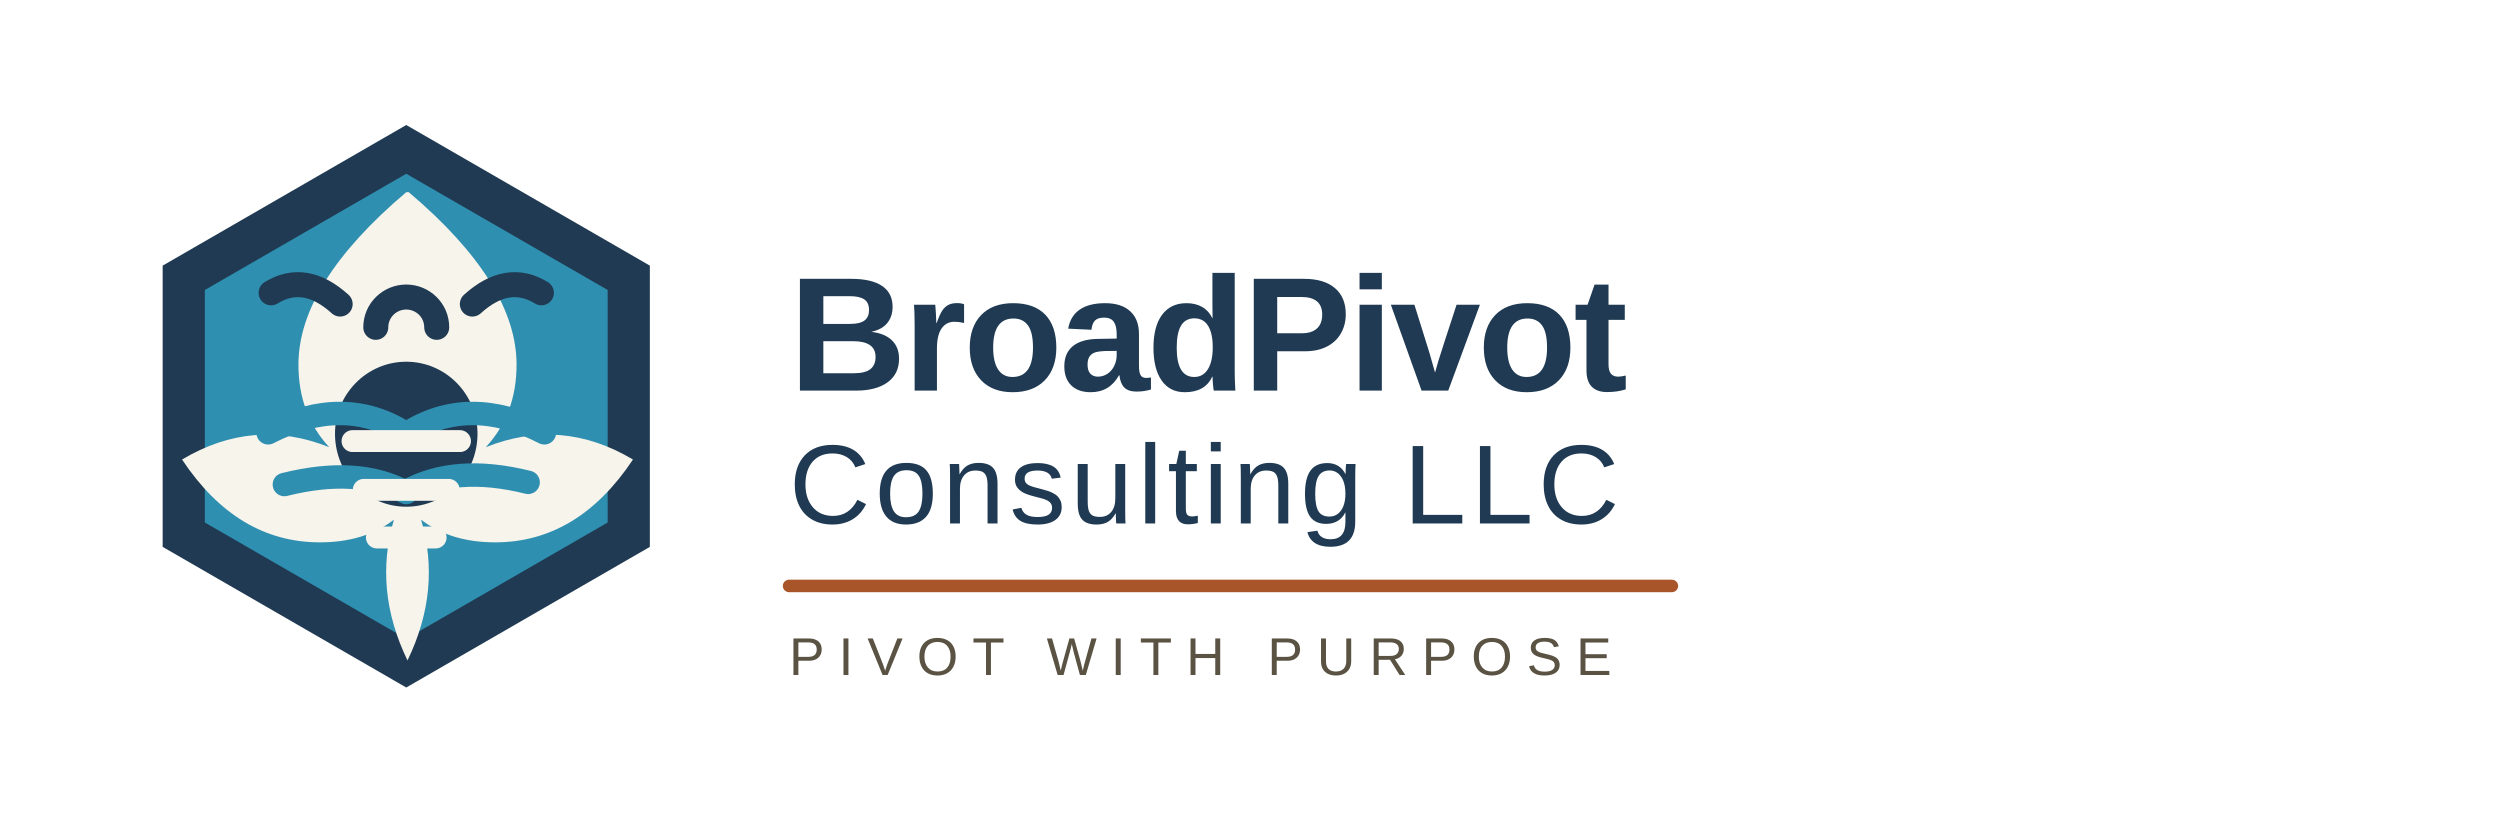
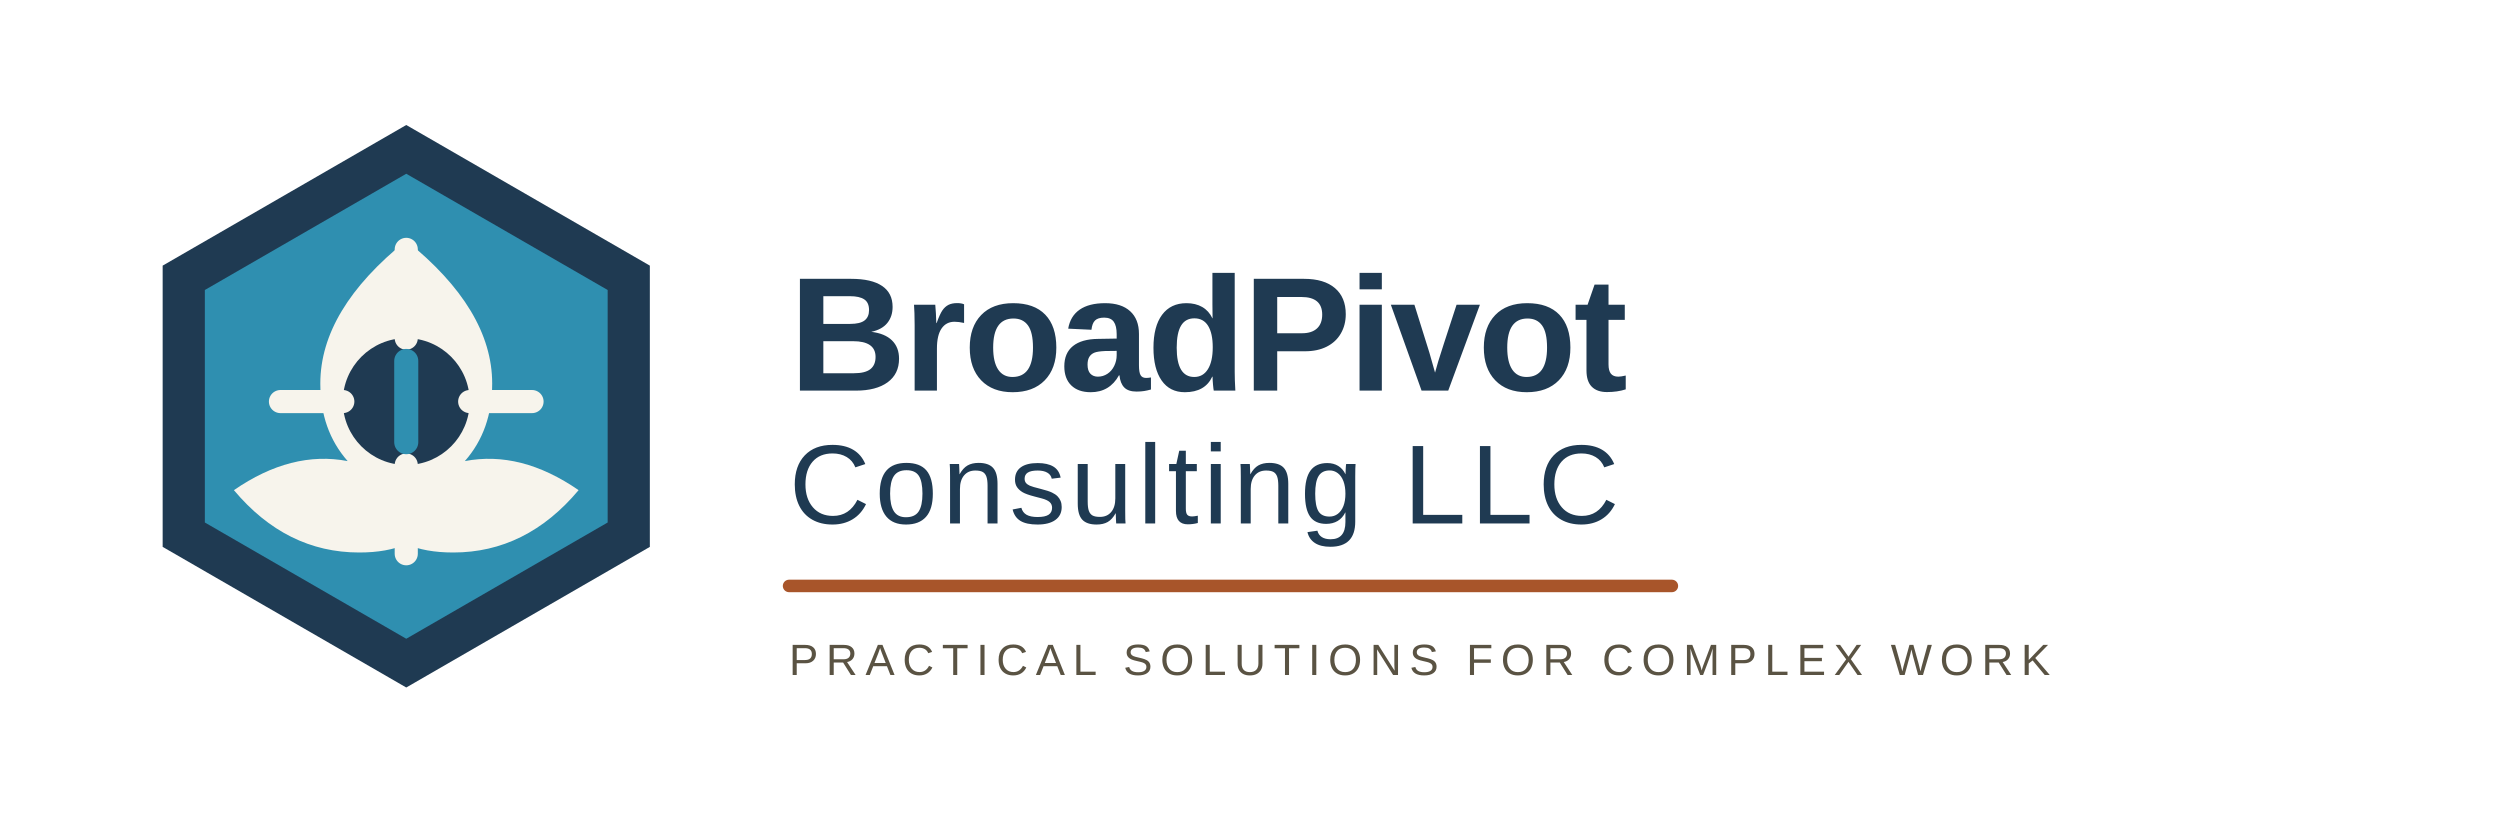
<svg xmlns="http://www.w3.org/2000/svg" width="1600" height="520" viewBox="0 0 1600 520" fill="none">
  <g transform="translate(80 80)">
    <path d="M180 0 335.9 90v180L180 360 24.1 270V90L180 0Z" fill="#1f3a52" />
    <path d="M180 31.2 308.9 105.6v148.8L180 328.8 51.1 254.4V105.6L180 31.2Z" fill="#2f8fb0" />
-     <path d="M180 43c-46.1 39-69 75.8-69 110.4 0 21.1 6.6 38.7 19.7 52.8-32.3-12.9-63.7-10.3-94.2 7.9 23.5 35.3 52.9 53 88.2 53 19 0 34.8-4.8 47.4-14.5-8.8 29.9-5.9 59.9 8.7 90.1 14.6-30.2 17.5-60.2 8.7-90.1 12.6 9.7 28.4 14.5 47.4 14.5 35.3 0 64.7-17.7 88.2-53-30.5-18.2-61.9-20.8-94.2-7.9 13.1-14.1 19.7-31.7 19.7-52.8 0-34.6-22.9-71.4-69-110.4Z" fill="#f7f4ec" />
-     <path d="M180 151.5c25.2 0 45.6 20.7 45.6 46.1 0 25.9-20.4 46.7-45.6 46.7s-45.6-20.8-45.6-46.7c0-25.4 20.4-46.1 45.6-46.1Z" fill="#1f3a52" />
-     <path d="M160.5 129.5c0-10.9 8.9-19.4 19.5-19.4s19.5 8.5 19.5 19.4m-61.8-14.9c-15-13.6-29.8-16.1-44.2-7.2m128.8 7.2c15-13.6 29.8-16.1 44.2-7.2" stroke="#1f3a52" stroke-width="16" stroke-linecap="round" />
-     <path d="M91.6 197c32.4-16.7 61.9-16.5 88.4.6m88.4-.6c-32.4-16.7-61.9-16.5-88.4.6m-78 32.5c31.2-7.8 57.2-6.3 78 5.1m78-6.5c-31.2-7.8-57.2-5.8-78 5.8" stroke="#2f8fb0" stroke-width="15" stroke-linecap="round" />
-     <path d="M145.6 202.3h68.8M152.8 233.5h54.4M161.2 264h37.6" stroke="#f7f4ec" stroke-width="14" stroke-linecap="round" />
+     <path d="M180 74c-36.6 29.4-55 59.9-55 91.5 0 19.8 5.8 36.3 17.5 49.6-23.9-4.6-48.2 1.6-72.8 18.6 22.3 26.6 49.1 39.9 80.2 39.9 12 0 22-1.8 30.1-5.4 8.1 3.6 18.1 5.4 30.1 5.4 31.1 0 57.9-13.3 80.2-39.9-24.6-17-48.9-23.2-72.8-18.6 11.7-13.3 17.5-29.8 17.5-49.6 0-31.6-18.4-62.1-55-91.5Z" fill="#f7f4ec" />
+     <path d="M180 136.4c22.4 0 40.6 18.2 40.6 40.6s-18.2 40.6-40.6 40.6-40.6-18.2-40.6-40.6 18.2-40.6 40.6-40.6Z" fill="#1f3a52" />
+     <path d="M180 79.6v56.8M180 217.6v56.8M99.5 177h39.9M220.6 177h39.9" stroke="#f7f4ec" stroke-width="14.8" stroke-linecap="round" />
+     <path d="M180 151v52" stroke="#2f8fb0" stroke-width="15.4" stroke-linecap="round" />
  </g>
  <g transform="translate(505 145)">
    <text x="0" y="105" fill="#1f3a52" font-family="Avenir Next, Helvetica Neue, Arial, sans-serif" font-size="104" font-weight="600" letter-spacing="-2">BroadPivot</text>
    <text x="0" y="190" fill="#1f3a52" font-family="Avenir Next, Helvetica Neue, Arial, sans-serif" font-size="72" font-weight="400" letter-spacing="3">Consulting LLC</text>
    <path d="M0 230h565" stroke="#a8552a" stroke-width="8" stroke-linecap="round" />
-     <text x="0" y="287" fill="#5a5343" font-family="Avenir Next, Helvetica Neue, Arial, sans-serif" font-size="34" font-weight="500" letter-spacing="9">PIVOT WITH PURPOSE</text>
+     <text x="0" y="287" fill="#5a5343" font-family="Avenir Next, Helvetica Neue, Arial, sans-serif" font-size="28" font-weight="500" letter-spacing="5">PRACTICAL SOLUTIONS FOR COMPLEX WORK</text>
  </g>
</svg>
